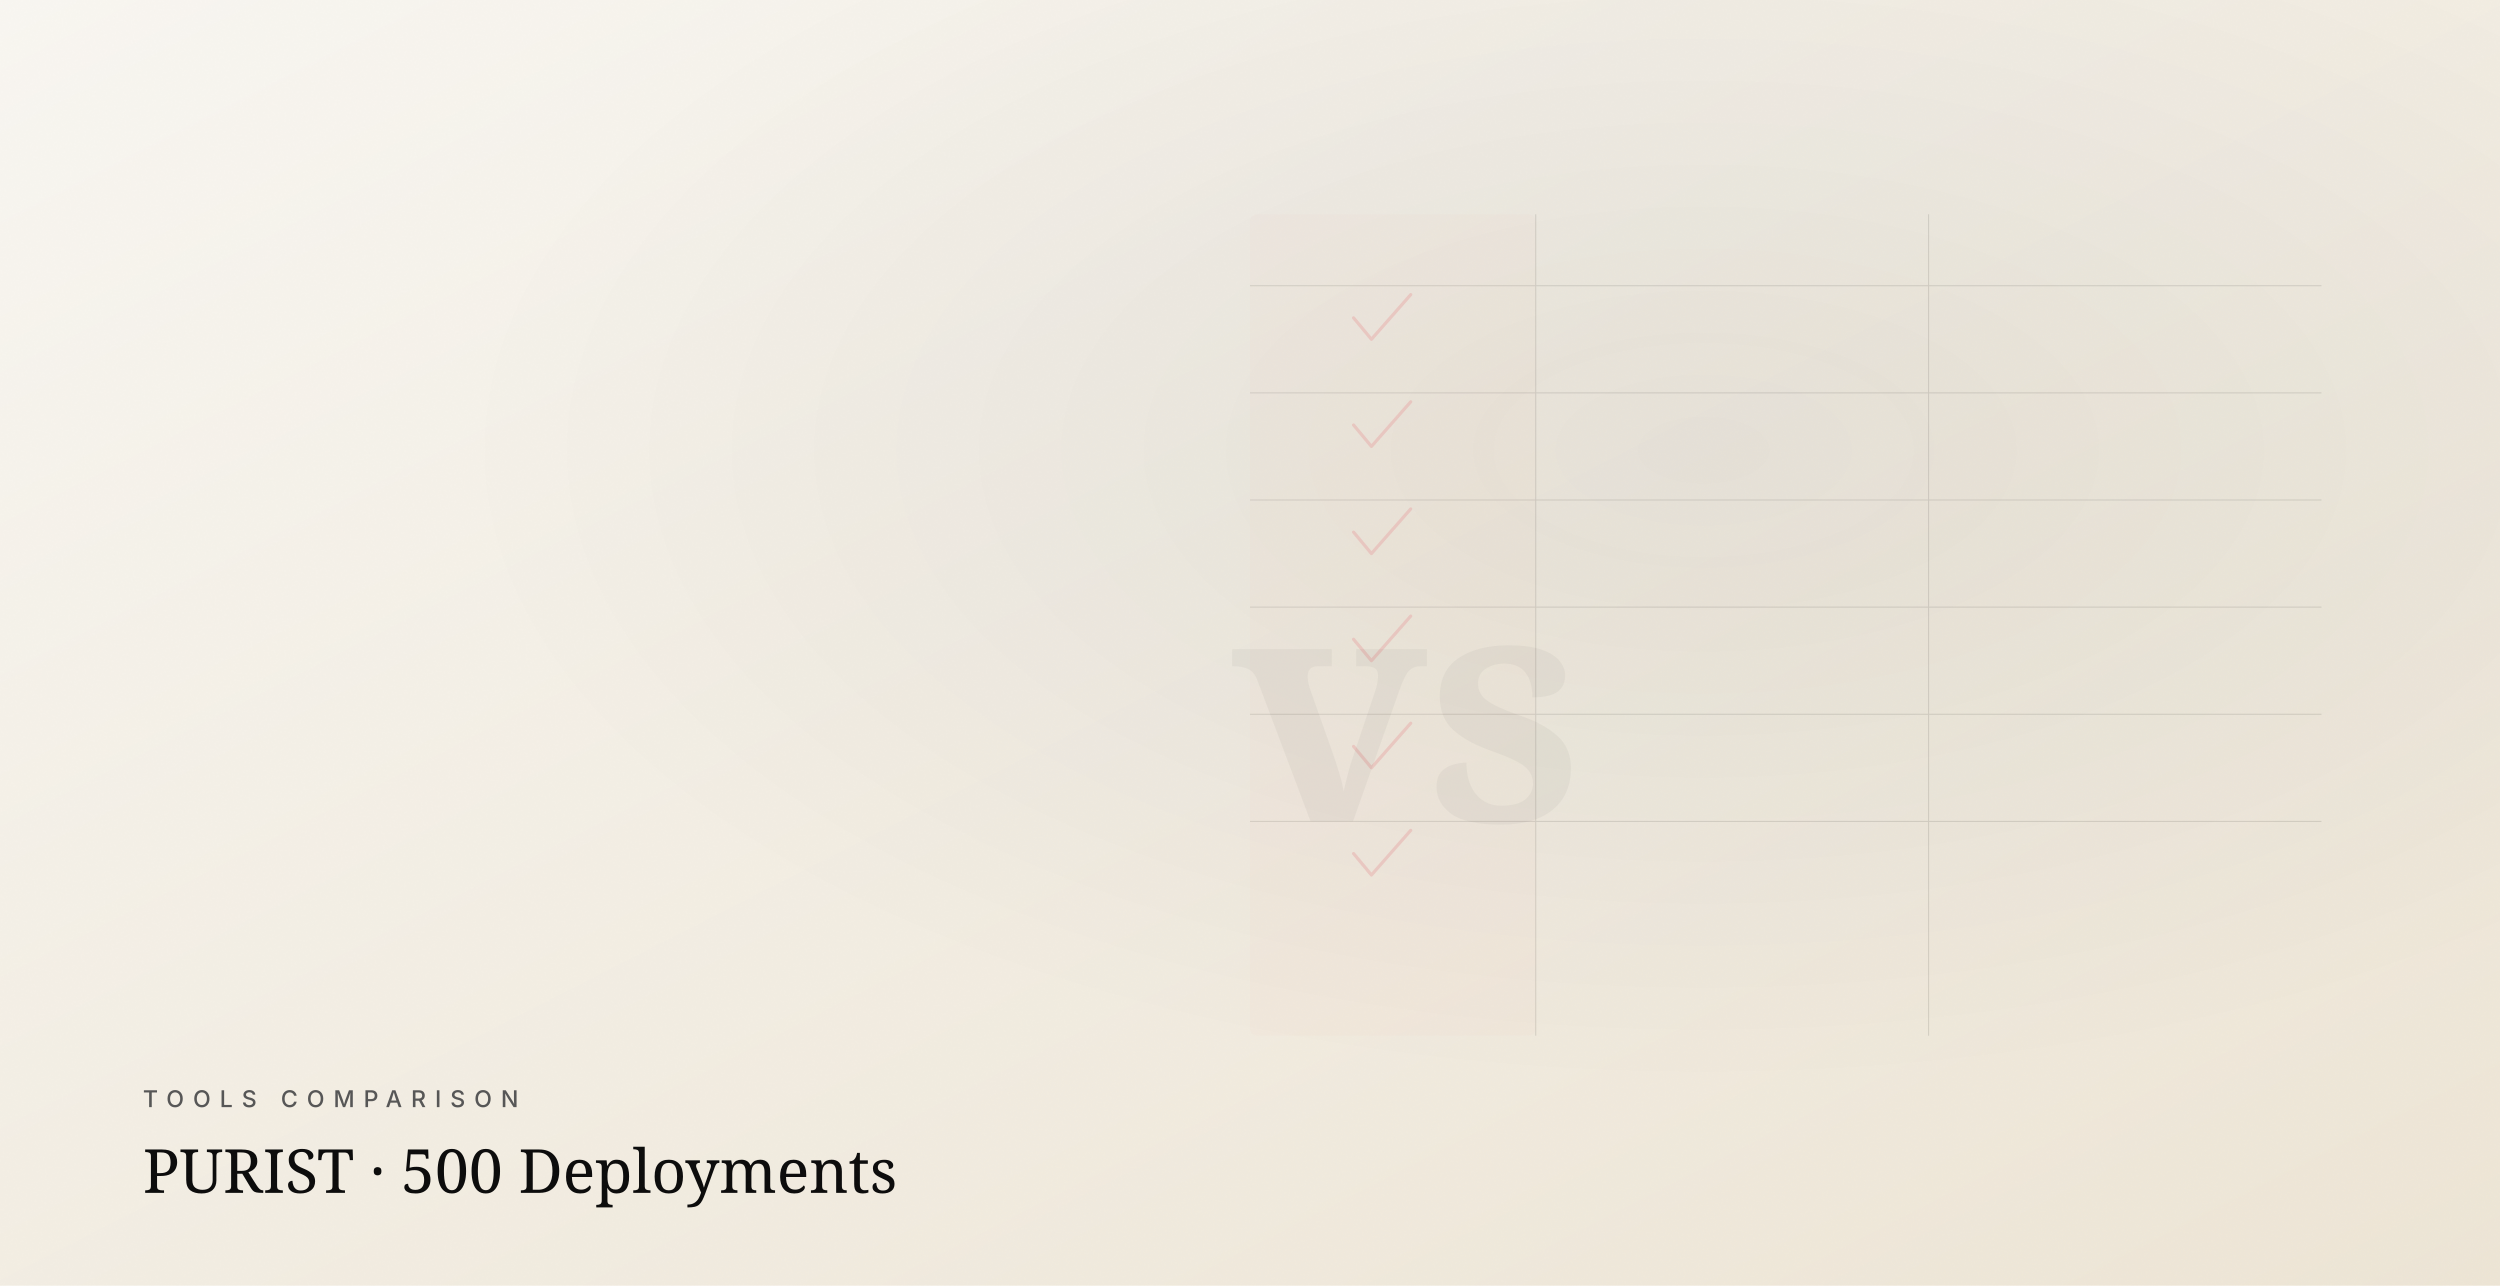
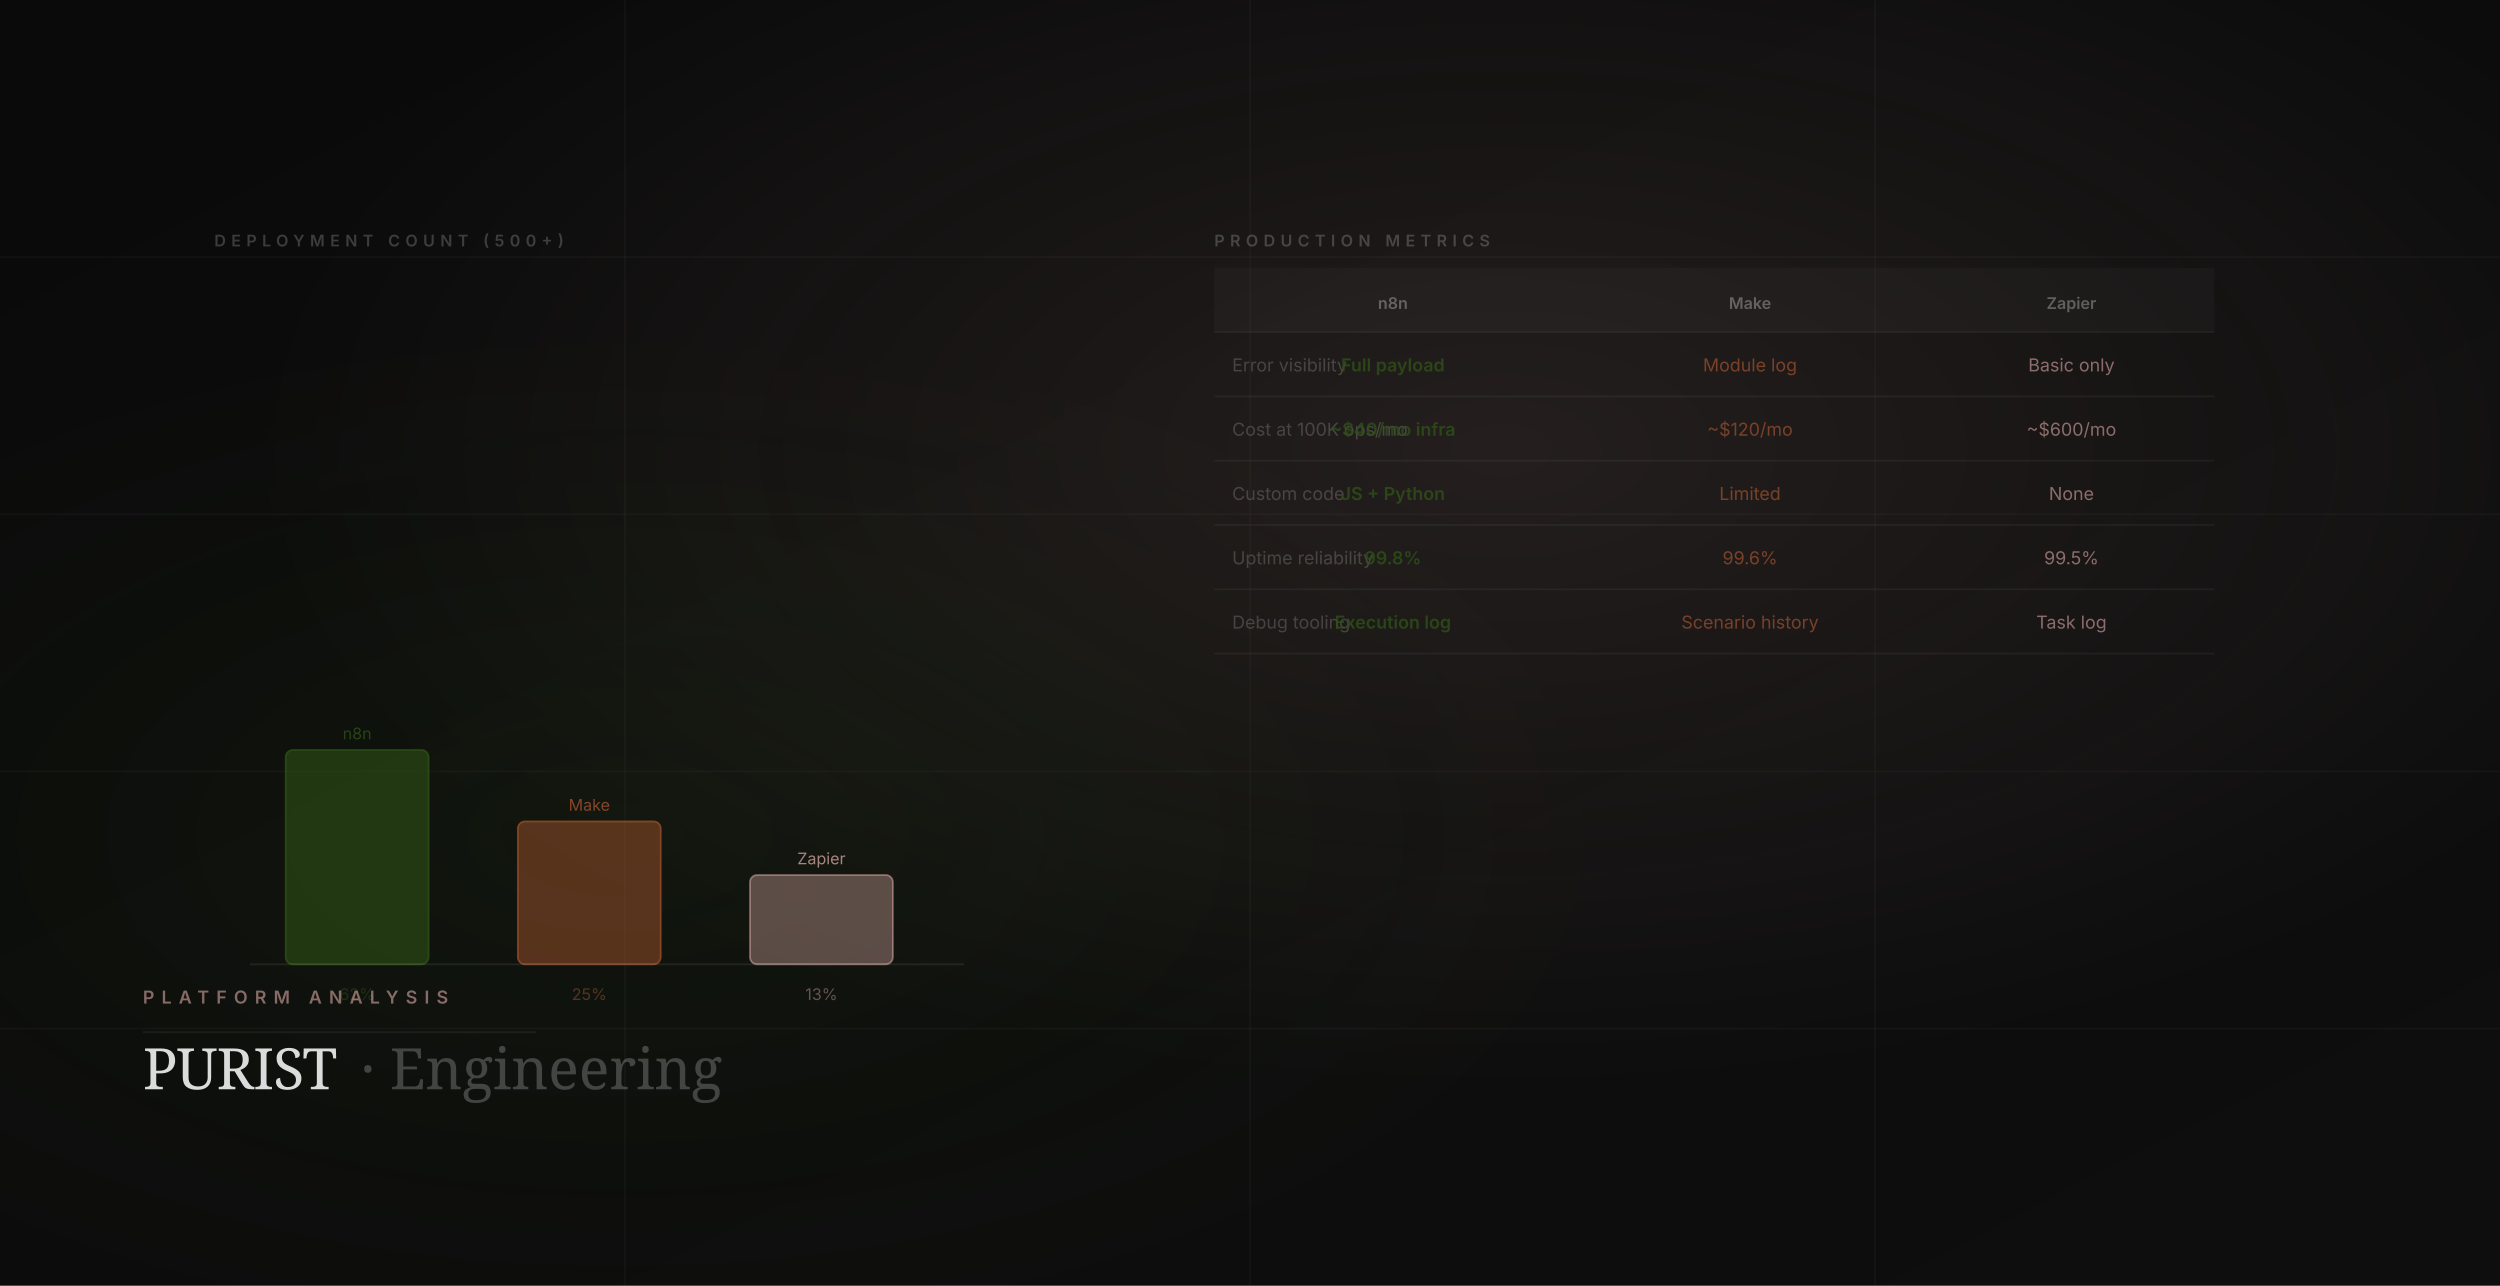
<svg xmlns="http://www.w3.org/2000/svg" viewBox="0 0 1400 720" width="1400" height="720" preserveAspectRatio="xMidYMid slice">
  <defs>
    <linearGradient id="bg" x1="0" y1="0" x2="1" y2="1">
-       <stop offset="0%" stop-color="#F8F6F1" />
-       <stop offset="100%" stop-color="#EDE5D5" />
+       <stop offset="0%" stop-color="#0A0A0A" />
+       <stop offset="100%" stop-color="#0e0e0e" />
    </linearGradient>
-     <radialGradient id="glow" cx="0.68" cy="0.35" r="0.5">
-       <stop offset="0%" stop-color="#0A0A0A" stop-opacity="0.06" />
-       <stop offset="100%" stop-color="#0A0A0A" stop-opacity="0" />
+     <radialGradient id="g1" cx="0.6" cy="0.35" r="0.5">
+       <stop offset="0%" stop-color="#E8B4B0" stop-opacity="0.11" />
+       <stop offset="100%" stop-color="#E8B4B0" stop-opacity="0" />
    </radialGradient>
-     <filter id="grain">
-       <feTurbulence type="fractalNoise" baseFrequency="0.85" numOctaves="2" seed="11" />
-       <feColorMatrix values="0 0 0 0 0.6  0 0 0 0 0.55  0 0 0 0 0.48  0 0 0 0.05 0" />
-       <feComposite operator="in" in2="SourceGraphic" />
-     </filter>
+     <radialGradient id="g2" cx="0.25" cy="0.65" r="0.4">
+       <stop offset="0%" stop-color="#2D5016" stop-opacity="0.14" />
+       <stop offset="100%" stop-color="#2D5016" stop-opacity="0" />
+     </radialGradient>
  </defs>
  <rect width="1400" height="720" fill="url(#bg)" />
-   <rect width="1400" height="720" fill="url(#glow)" />
-   <g fill="none" stroke="#0A0A0A" opacity="0.12" stroke-width="0.6">
-     <line x1="860" y1="120" x2="860" y2="580" />
-     <line x1="1080" y1="120" x2="1080" y2="580" />
-     <line x1="700" y1="160" x2="1300" y2="160" />
-     <line x1="700" y1="220" x2="1300" y2="220" />
-     <line x1="700" y1="280" x2="1300" y2="280" />
-     <line x1="700" y1="340" x2="1300" y2="340" />
-     <line x1="700" y1="400" x2="1300" y2="400" />
-     <line x1="700" y1="460" x2="1300" y2="460" />
+   <rect width="1400" height="720" fill="url(#g1)" />
+   <rect width="1400" height="720" fill="url(#g2)" />
+   <g stroke="rgba(255,255,255,0.03)" stroke-width="1">
+     <line x1="0" y1="144" x2="1400" y2="144" />
+     <line x1="0" y1="288" x2="1400" y2="288" />
+     <line x1="0" y1="432" x2="1400" y2="432" />
+     <line x1="0" y1="576" x2="1400" y2="576" />
+     <line x1="350" y1="0" x2="350" y2="720" />
+     <line x1="700" y1="0" x2="700" y2="720" />
+     <line x1="1050" y1="0" x2="1050" y2="720" />
  </g>
-   <rect x="700" y="120" width="160" height="460" rx="4" fill="#E8B4B0" opacity="0.06" />
-   <g stroke="#E8B4B0" fill="none" stroke-linecap="round" stroke-linejoin="round" stroke-width="1.8" opacity="0.6">
-     <polyline points="758,178 768,190 790,165" />
-     <polyline points="758,238 768,250 790,225" />
-     <polyline points="758,298 768,310 790,285" />
-     <polyline points="758,358 768,370 790,345" />
-     <polyline points="758,418 768,430 790,405" />
-     <polyline points="758,478 768,490 790,465" />
+   <text x="120" y="138" font-family="Inter,sans-serif" font-size="9" fill="rgba(255,255,255,0.2)" font-weight="600" letter-spacing="3">DEPLOYMENT COUNT (500+)</text>
+   <rect x="160" y="420" width="80" height="120" rx="4" fill="rgba(45,80,22,0.6)" stroke="rgba(45,80,22,0.8)" stroke-width="1" />
+   <text x="200" y="414" font-family="Inter,sans-serif" font-size="9" fill="rgba(45,80,22,0.8)" text-anchor="middle">n8n</text>
+   <text x="200" y="560" font-family="Inter,sans-serif" font-size="9" fill="rgba(45,80,22,0.5)" text-anchor="middle">62%</text>
+   <rect x="290" y="460" width="80" height="80" rx="4" fill="rgba(160,82,45,0.5)" stroke="rgba(160,82,45,0.7)" stroke-width="1" />
+   <text x="330" y="454" font-family="Inter,sans-serif" font-size="9" fill="rgba(160,82,45,0.8)" text-anchor="middle">Make</text>
+   <text x="330" y="560" font-family="Inter,sans-serif" font-size="9" fill="rgba(160,82,45,0.5)" text-anchor="middle">25%</text>
+   <rect x="420" y="490" width="80" height="50" rx="4" fill="rgba(232,180,176,0.35)" stroke="rgba(232,180,176,0.5)" stroke-width="1" />
+   <text x="460" y="484" font-family="Inter,sans-serif" font-size="9" fill="rgba(232,180,176,0.7)" text-anchor="middle">Zapier</text>
+   <text x="460" y="560" font-family="Inter,sans-serif" font-size="9" fill="rgba(232,180,176,0.4)" text-anchor="middle">13%</text>
+   <line x1="140" y1="540" x2="540" y2="540" stroke="rgba(255,255,255,0.08)" stroke-width="1" />
+   <text x="680" y="138" font-family="Inter,sans-serif" font-size="9" fill="rgba(255,255,255,0.2)" font-weight="600" letter-spacing="3">PRODUCTION METRICS</text>
+   <rect x="680" y="150" width="560" height="36" rx="0" fill="rgba(255,255,255,0.03)" />
+   <text x="780" y="173" font-family="Inter,sans-serif" font-size="9" fill="rgba(255,255,255,0.3)" text-anchor="middle" font-weight="600">n8n</text>
+   <text x="980" y="173" font-family="Inter,sans-serif" font-size="9" fill="rgba(255,255,255,0.3)" text-anchor="middle" font-weight="600">Make</text>
+   <text x="1160" y="173" font-family="Inter,sans-serif" font-size="9" fill="rgba(255,255,255,0.3)" text-anchor="middle" font-weight="600">Zapier</text>
+   <g font-family="Inter,sans-serif" font-size="10" fill="rgba(255,255,255,0.18)">
+     <text x="690" y="208">Error visibility</text>
+     <text x="690" y="244">Cost at 100K ops/mo</text>
+     <text x="690" y="280">Custom code</text>
+     <text x="690" y="316">Uptime reliability</text>
+     <text x="690" y="352">Debug tooling</text>
  </g>
-   <text x="690" y="460" font-family="Georgia, serif" font-size="180" fill="#0A0A0A" opacity="0.04" font-weight="bold">vs</text>
-   <text x="80" y="620" font-family="Inter, sans-serif" font-size="13" fill="#555" letter-spacing="5" font-weight="500">TOOLS COMPARISON</text>
-   <text x="80" y="668" font-family="Georgia, serif" font-size="34" fill="#0A0A0A" font-weight="400">PURIST · 500 Deployments</text>
-   <rect width="1400" height="720" filter="url(#grain)" opacity="0.5" />
+   <g font-family="Inter,sans-serif" font-size="10" text-anchor="middle" fill="rgba(45,80,22,0.8)" font-weight="600">
+     <text x="780" y="208">Full payload</text>
+     <text x="780" y="244">~$40/mo infra</text>
+     <text x="780" y="280">JS + Python</text>
+     <text x="780" y="316">99.8%</text>
+     <text x="780" y="352">Execution log</text>
+   </g>
+   <g font-family="Inter,sans-serif" font-size="10" text-anchor="middle" fill="rgba(160,82,45,0.7)">
+     <text x="980" y="208">Module log</text>
+     <text x="980" y="244">~$120/mo</text>
+     <text x="980" y="280">Limited</text>
+     <text x="980" y="316">99.6%</text>
+     <text x="980" y="352">Scenario history</text>
+   </g>
+   <g font-family="Inter,sans-serif" font-size="10" text-anchor="middle" fill="rgba(232,180,176,0.55)">
+     <text x="1160" y="208">Basic only</text>
+     <text x="1160" y="244">~$600/mo</text>
+     <text x="1160" y="280">None</text>
+     <text x="1160" y="316">99.5%</text>
+     <text x="1160" y="352">Task log</text>
+   </g>
+   <g stroke="rgba(255,255,255,0.05)" stroke-width="1">
+     <line x1="680" y1="186" x2="1240" y2="186" />
+     <line x1="680" y1="222" x2="1240" y2="222" />
+     <line x1="680" y1="258" x2="1240" y2="258" />
+     <line x1="680" y1="294" x2="1240" y2="294" />
+     <line x1="680" y1="330" x2="1240" y2="330" />
+     <line x1="680" y1="366" x2="1240" y2="366" />
+   </g>
+   <line x1="80" y1="578" x2="300" y2="578" stroke="rgba(255,255,255,0.06)" stroke-width="1" />
+   <text x="80" y="562" font-family="Inter,sans-serif" font-size="10" fill="rgba(232,180,176,0.55)" letter-spacing="4" font-weight="600">PLATFORM ANALYSIS</text>
+   <text x="80" y="610" font-family="Georgia,serif" font-size="32" fill="rgba(255,255,255,0.85)" letter-spacing="-0.5">PURIST</text>
+   <text x="202" y="610" font-family="Georgia,serif" font-size="32" fill="rgba(255,255,255,0.22)"> · Engineering</text>
</svg>
